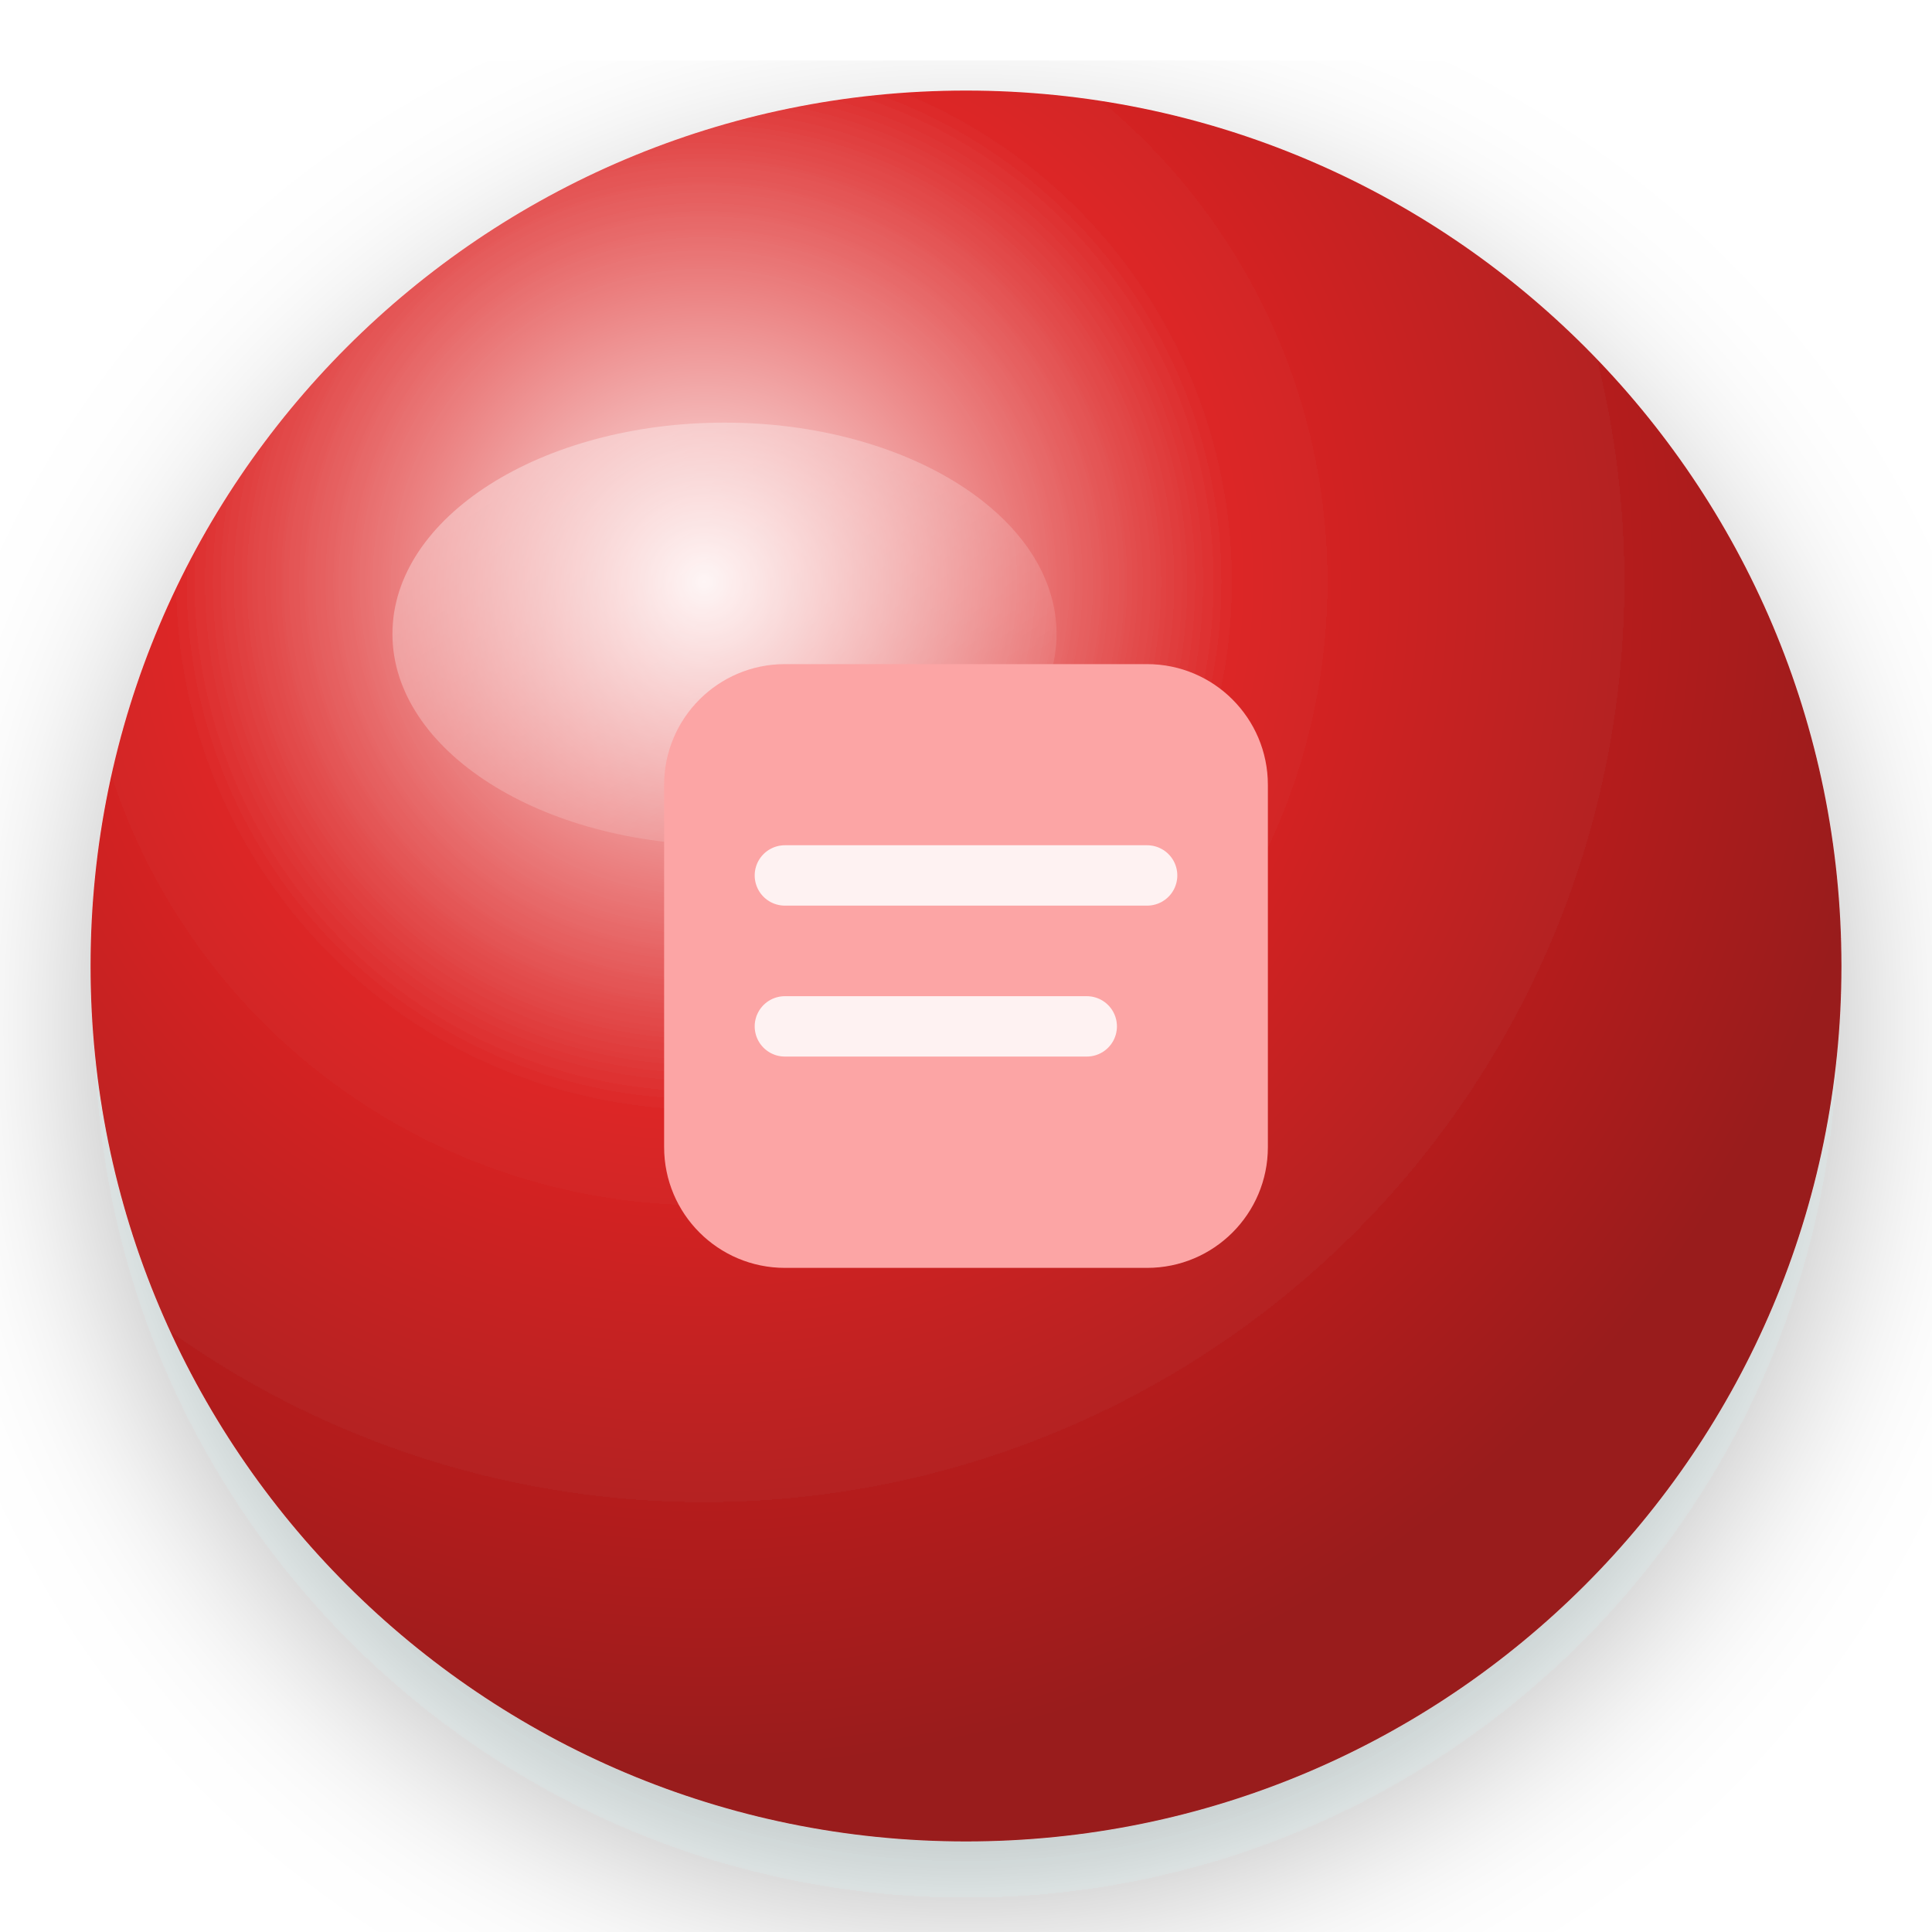
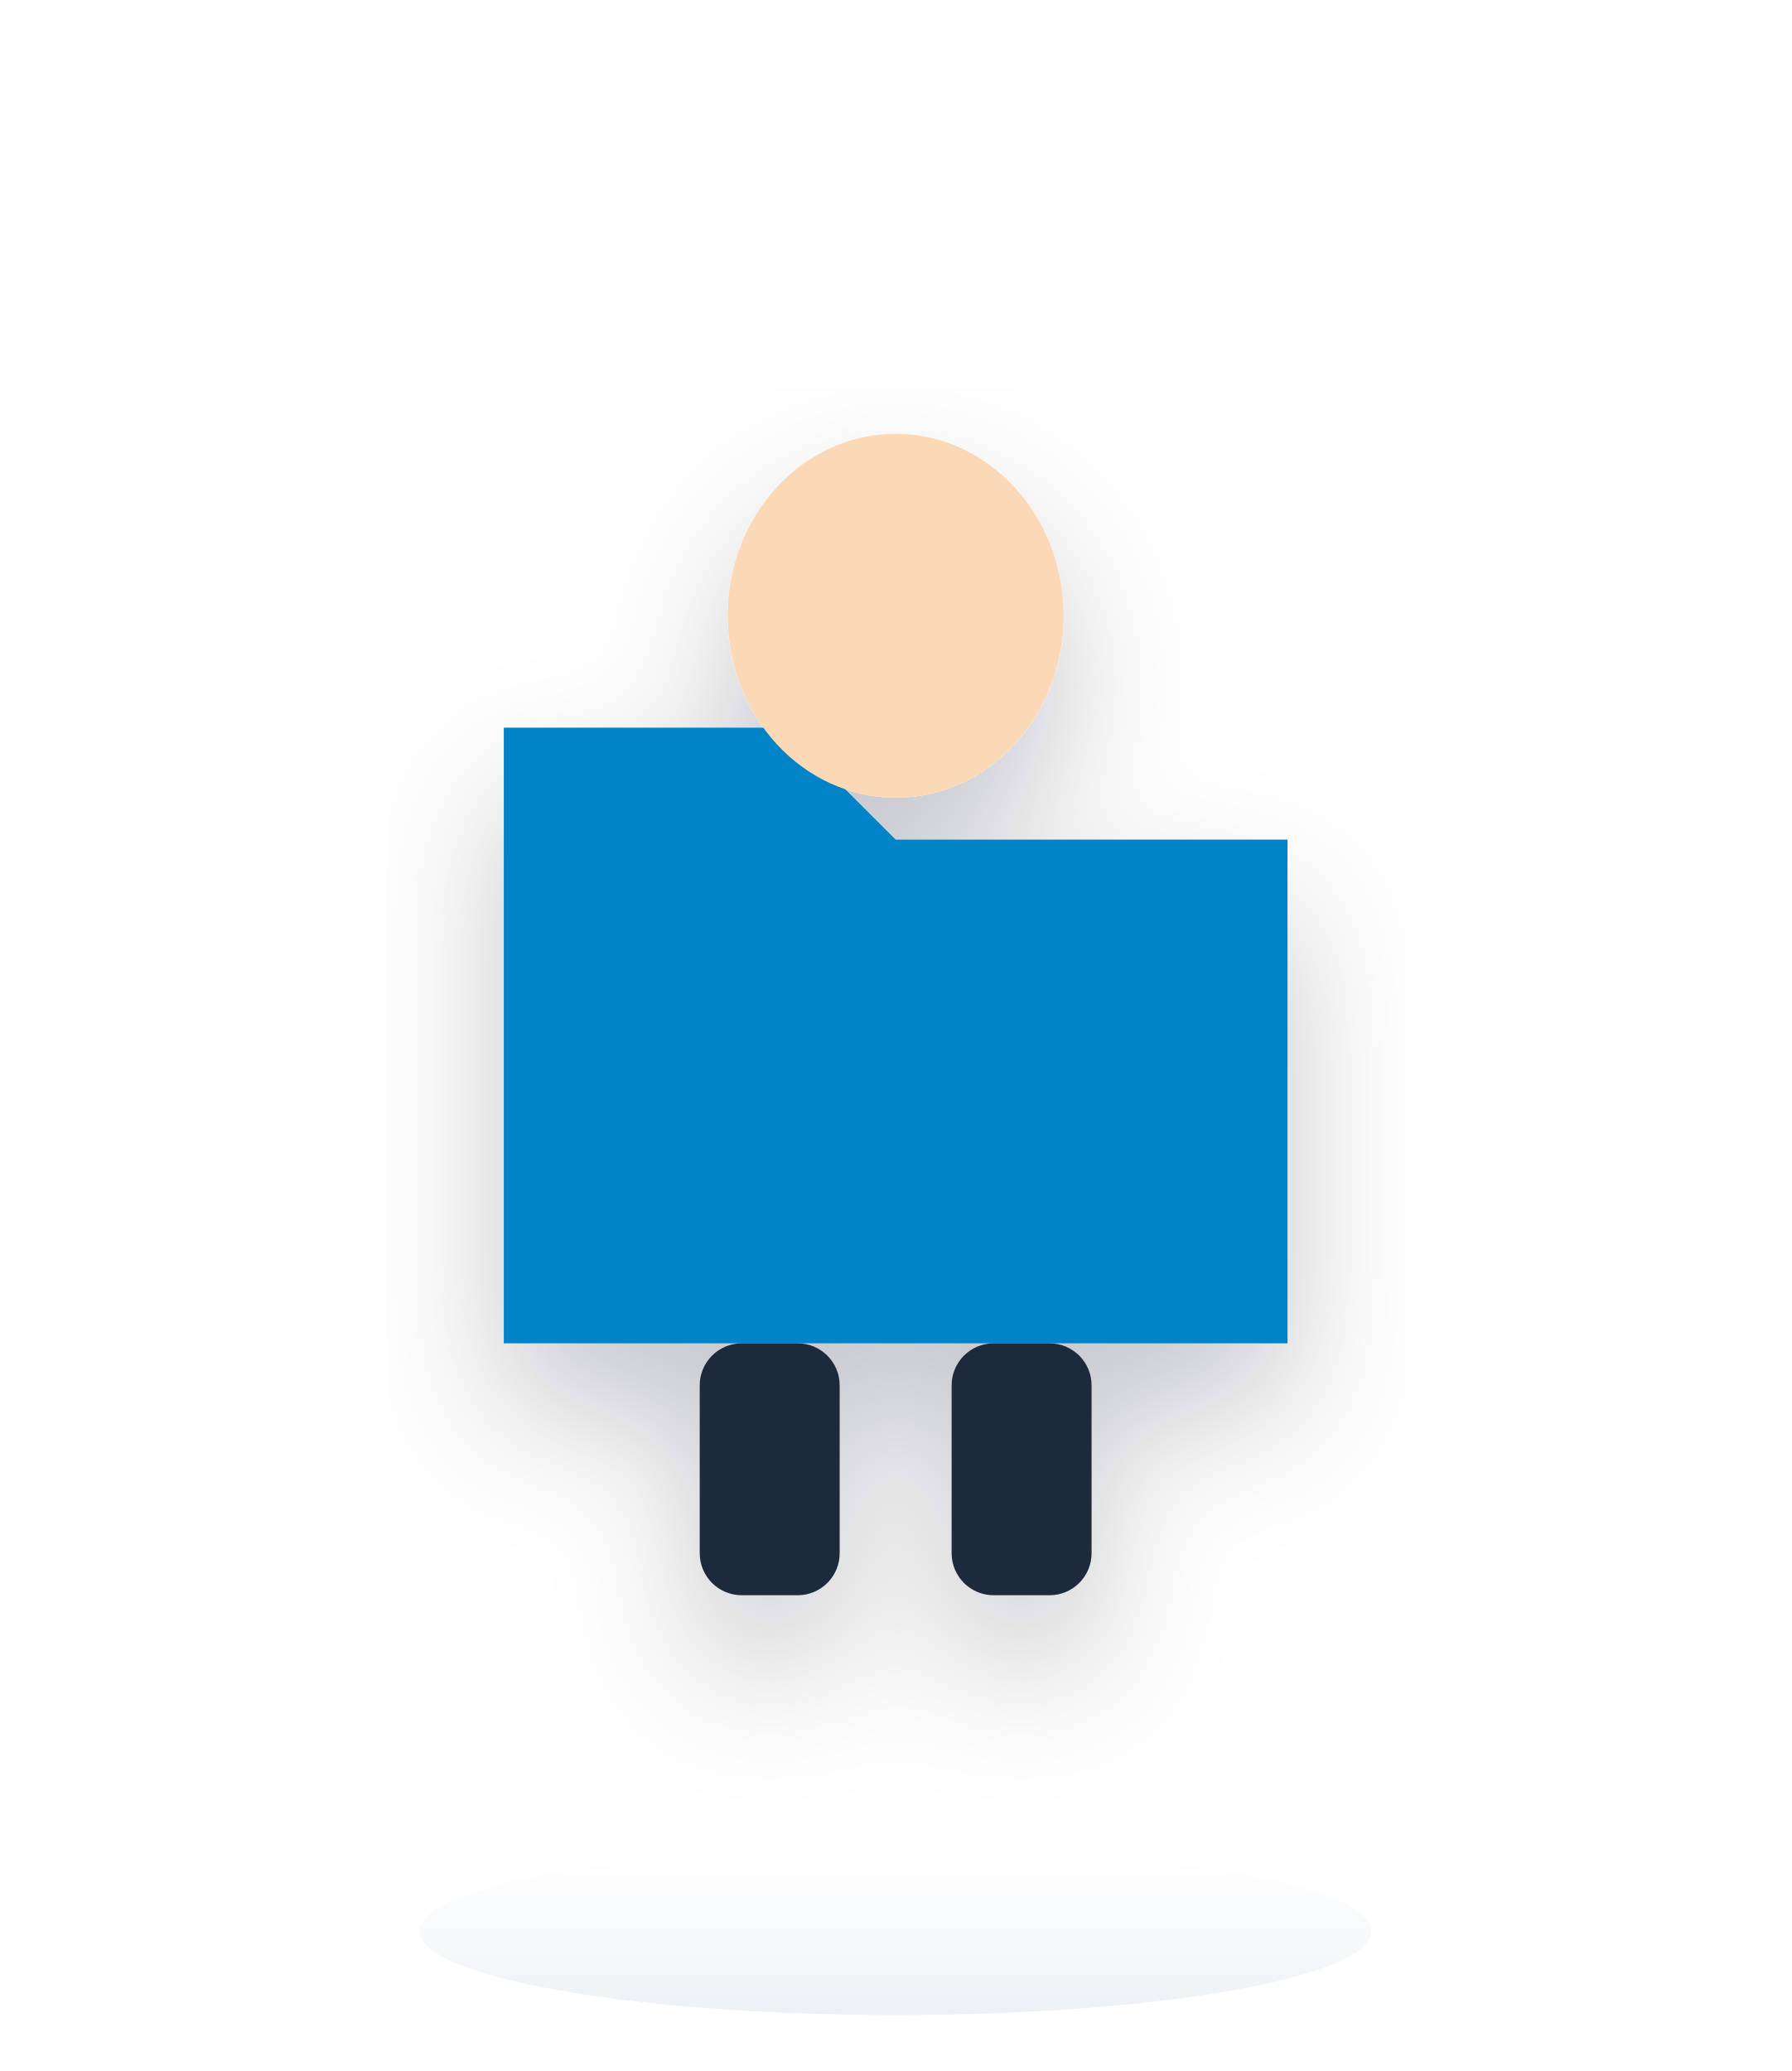
- <svg xmlns="http://www.w3.org/2000/svg" viewBox="0 0 128 128" role="img" aria-hidden="true">
+ <svg xmlns="http://www.w3.org/2000/svg" viewBox="0 0 128 148" role="img" aria-hidden="true">
  <defs>
-     <radialGradient id="sphere" cx="35%" cy="28%" r="68%">
-       <stop offset="0%" stop-color="#fef2f2" />
-       <stop offset="45%" stop-color="#dc2626" />
-       <stop offset="100%" stop-color="#991b1b" />
-     </radialGradient>
-     <filter id="depth" x="-20%" y="-20%" width="140%" height="140%">
-       <feDropShadow dx="0" dy="4" stdDeviation="6" flood-color="#0f172a" flood-opacity="0.28" />
+     <filter id="charShadow" x="-15%" y="-10%" width="130%" height="130%">
+       <feDropShadow dx="0" dy="5" stdDeviation="5" flood-color="#0f172a" flood-opacity="0.22" />
    </filter>
-     <linearGradient id="shine" x1="0" y1="0" x2="1" y2="1">
-       <stop offset="0%" stop-color="#ffffff" stop-opacity="0.55" />
-       <stop offset="100%" stop-color="#ffffff" stop-opacity="0" />
+     <linearGradient id="floor" x1="0" y1="0" x2="0" y2="1">
+       <stop offset="0%" stop-color="#e2e8f0" stop-opacity="0" />
+       <stop offset="100%" stop-color="#cbd5e1" stop-opacity="0.35" />
    </linearGradient>
  </defs>
-   <circle cx="64" cy="64" r="58" fill="url(#sphere)" filter="url(#depth)" />
-   <ellipse cx="48" cy="42" rx="22" ry="14" fill="url(#shine)" opacity="0.75" />
-   <rect x="44" y="44" width="40" height="40" rx="8" fill="#fca5a5" />
-   <path d="M52 58 H76 M52 68 H72" stroke="#fef2f2" stroke-width="4" stroke-linecap="round" />
+   <ellipse cx="64" cy="138" rx="34" ry="6" fill="url(#floor)" />
+   <g filter="url(#charShadow)">
+     <path d="M36 52 H56 L64 60 H92 V96 H36 Z" fill="#0284c7" />
+     <ellipse cx="64" cy="44" rx="12" ry="13" fill="#fcd9b6" />
+     <rect x="50" y="96" width="10" height="18" rx="3" fill="#1e293b" />
+     <rect x="68" y="96" width="10" height="18" rx="3" fill="#1e293b" />
+   </g>
</svg>
